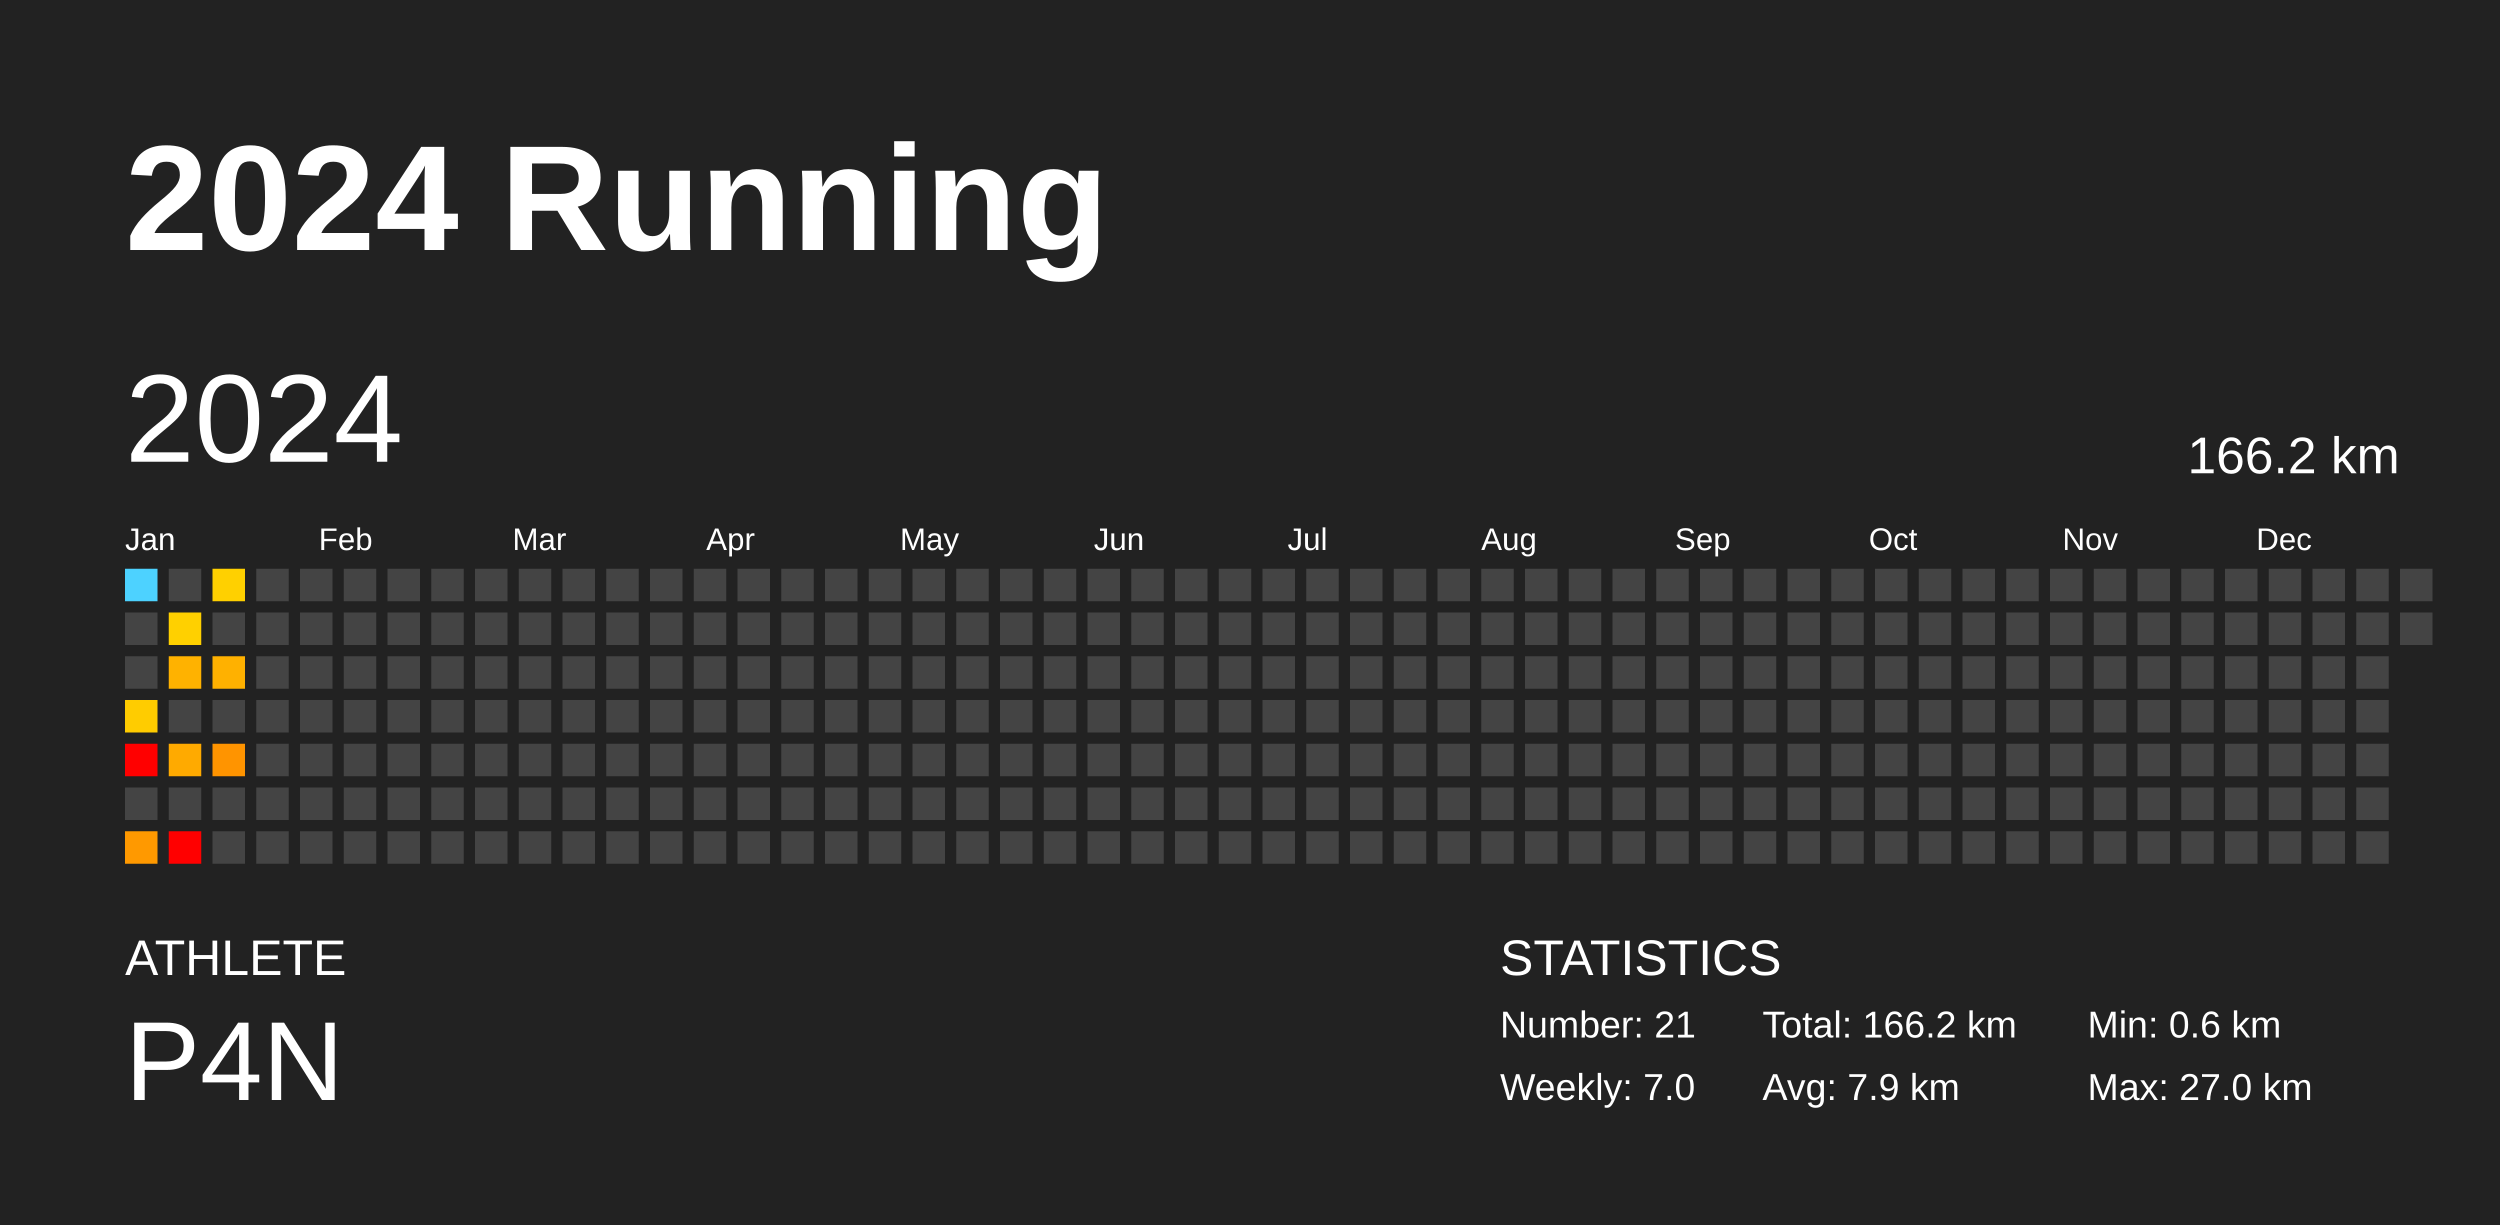
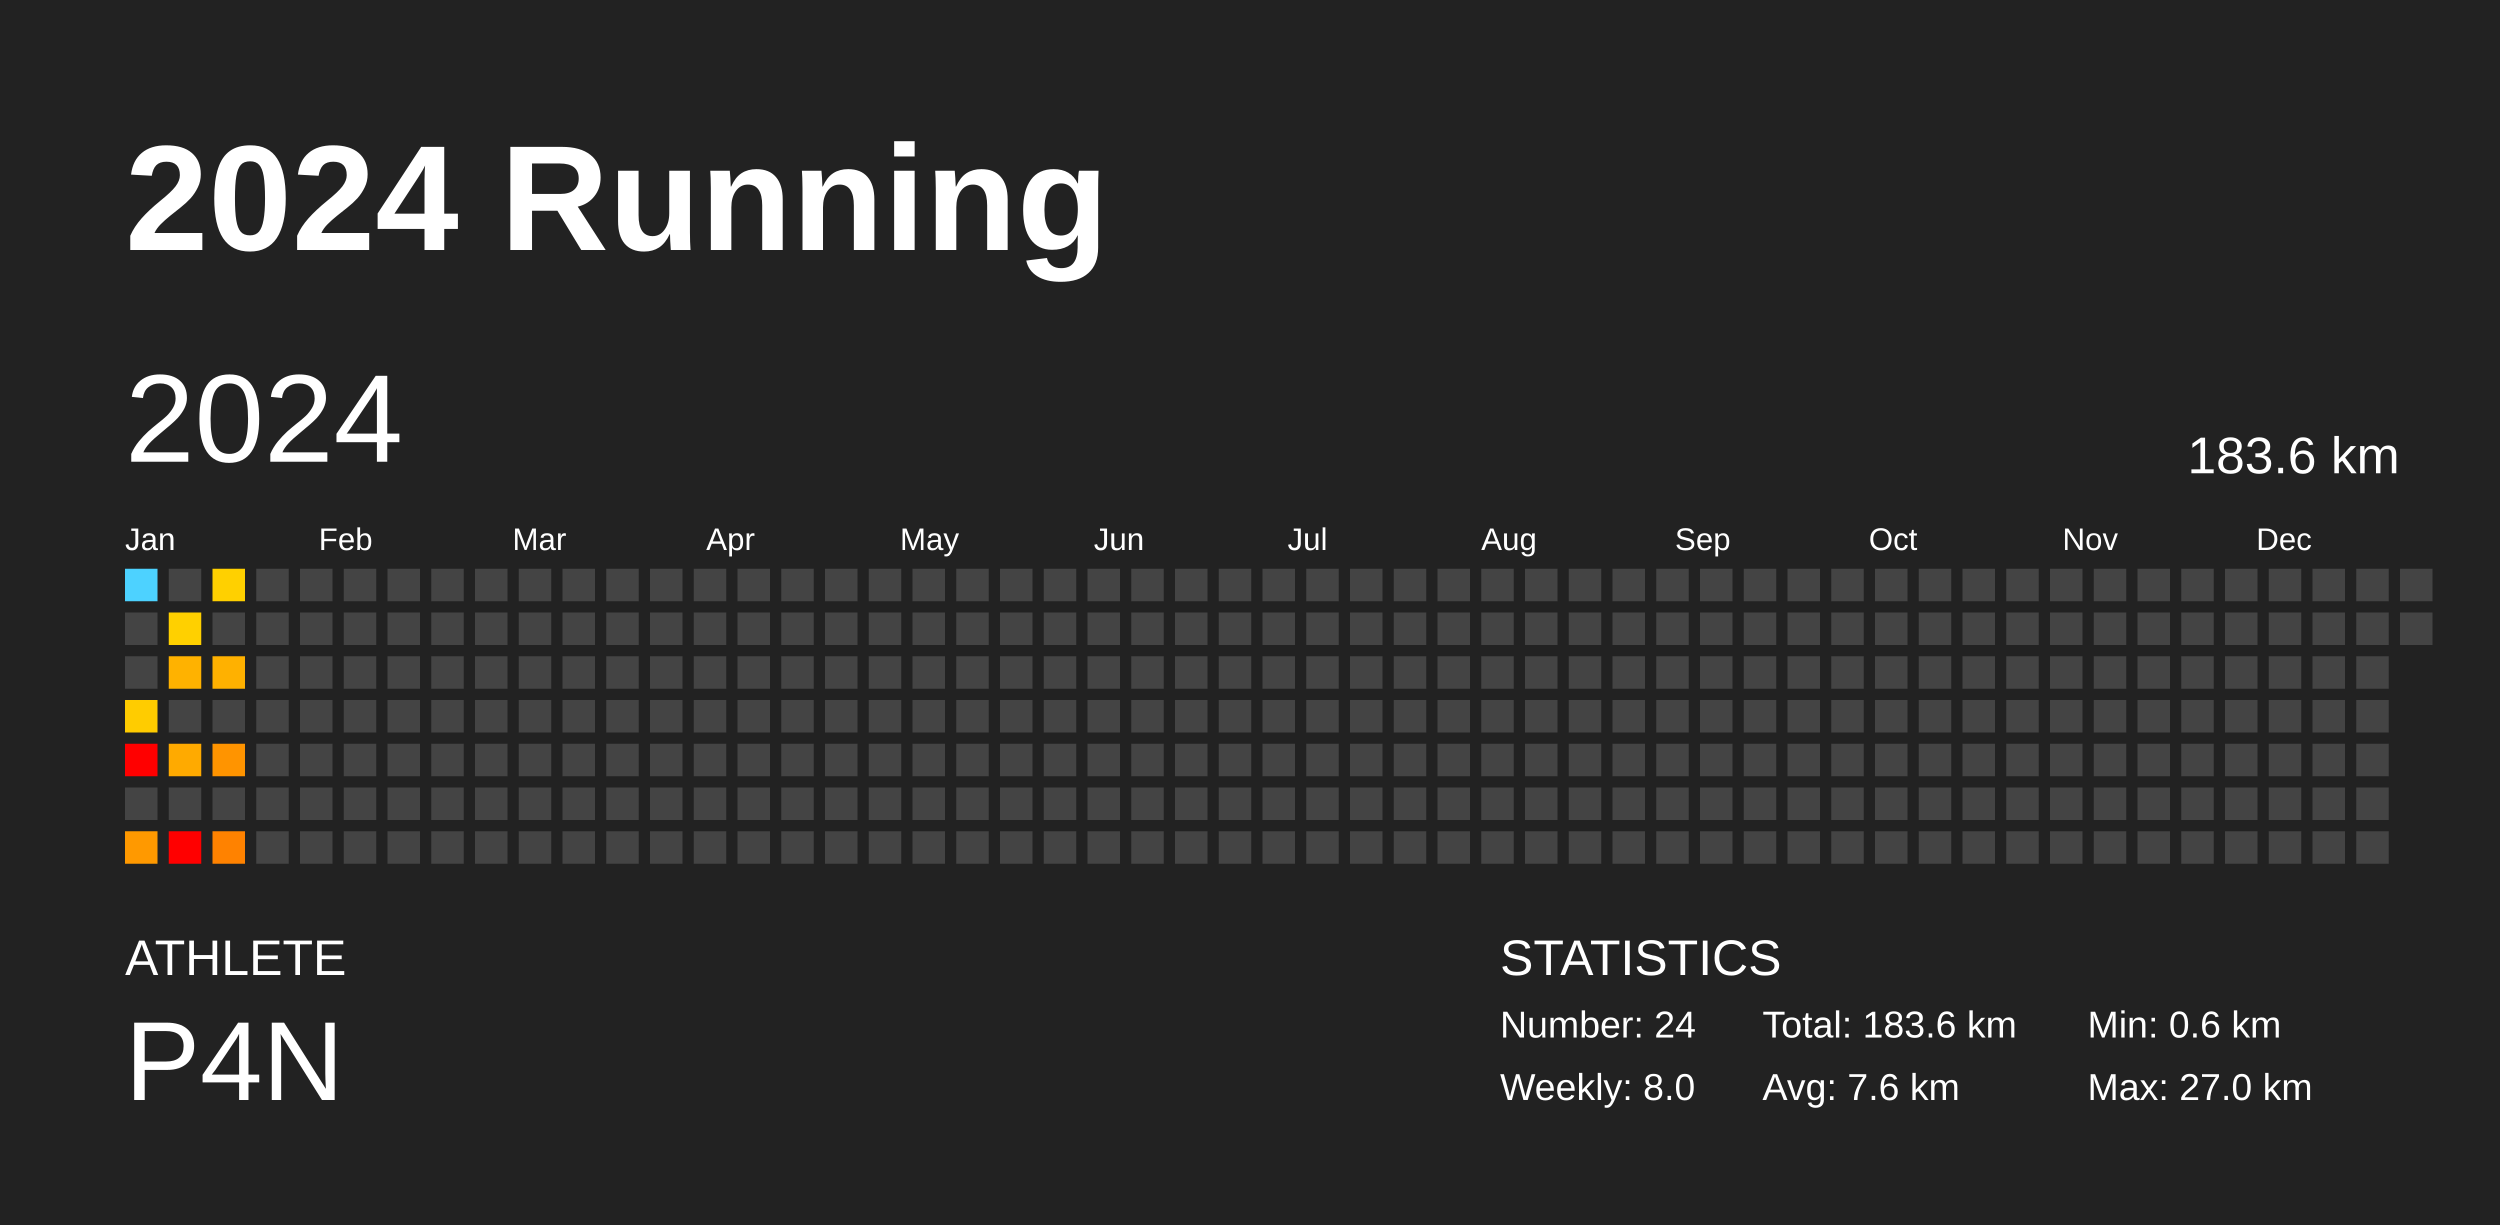
<svg xmlns="http://www.w3.org/2000/svg" baseProfile="full" height="98mm" version="1.1" viewBox="0,0,200,98" width="200mm">
  <defs />
  <rect fill="#222222" height="98" width="200" x="0" y="0" />
  <text fill="#FFFFFF" style="font-size:12px; font-family:Arial; font-weight:bold;" x="10" y="20">2024 Running</text>
  <text fill="#FFFFFF" style="font-size:4px; font-family:Arial" x="10" y="78">ATHLETE</text>
  <text fill="#FFFFFF" style="font-size:9px; font-family:Arial" x="10" y="88">P4N</text>
  <text fill="#FFFFFF" style="font-size:4px; font-family:Arial" x="120" y="78">STATISTICS</text>
-   <text fill="#FFFFFF" style="font-size:3px; font-family:Arial" x="120" y="83">Number: 21</text>
-   <text fill="#FFFFFF" style="font-size:3px; font-family:Arial" x="120" y="88">Weekly: 7.0</text>
-   <text fill="#FFFFFF" style="font-size:3px; font-family:Arial" x="141" y="83">Total: 166.2 km</text>
-   <text fill="#FFFFFF" style="font-size:3px; font-family:Arial" x="141" y="88">Avg: 7.9 km</text>
+   <text fill="#FFFFFF" style="font-size:3px; font-family:Arial" x="120" y="83">Number: 24</text>
+   <text fill="#FFFFFF" style="font-size:3px; font-family:Arial" x="120" y="88">Weekly: 8.0</text>
+   <text fill="#FFFFFF" style="font-size:3px; font-family:Arial" x="141" y="83">Total: 183.6 km</text>
+   <text fill="#FFFFFF" style="font-size:3px; font-family:Arial" x="141" y="88">Avg: 7.6 km</text>
  <text fill="#FFFFFF" style="font-size:3px; font-family:Arial" x="167" y="83">Min: 0.6 km</text>
  <text fill="#FFFFFF" style="font-size:3px; font-family:Arial" x="167" y="88">Max: 27.0 km</text>
  <text dominant-baseline="hanging" fill="#FFFFFF" style="font-size:10.0px; font-family:Arial;" x="10" y="30">2024</text>
-   <text dominant-baseline="hanging" fill="#FFFFFF" style="font-size:4.125px; font-family:Arial;" x="175" y="35">166.2 km</text>
+   <text dominant-baseline="hanging" fill="#FFFFFF" style="font-size:4.125px; font-family:Arial;" x="175" y="35">183.6 km</text>
  <text fill="#FFFFFF" style="font-size:2.5px; font-family:Arial" x="10.0" y="44">Jan</text>
  <text fill="#FFFFFF" style="font-size:2.5px; font-family:Arial" x="25.5" y="44">Feb</text>
  <text fill="#FFFFFF" style="font-size:2.5px; font-family:Arial" x="41.0" y="44">Mar</text>
  <text fill="#FFFFFF" style="font-size:2.5px; font-family:Arial" x="56.5" y="44">Apr</text>
  <text fill="#FFFFFF" style="font-size:2.5px; font-family:Arial" x="72.0" y="44">May</text>
  <text fill="#FFFFFF" style="font-size:2.5px; font-family:Arial" x="87.5" y="44">Jun</text>
  <text fill="#FFFFFF" style="font-size:2.5px; font-family:Arial" x="103.0" y="44">Jul</text>
  <text fill="#FFFFFF" style="font-size:2.5px; font-family:Arial" x="118.5" y="44">Aug</text>
  <text fill="#FFFFFF" style="font-size:2.5px; font-family:Arial" x="134.0" y="44">Sep</text>
  <text fill="#FFFFFF" style="font-size:2.5px; font-family:Arial" x="149.5" y="44">Oct</text>
  <text fill="#FFFFFF" style="font-size:2.5px; font-family:Arial" x="165.0" y="44">Nov</text>
  <text fill="#FFFFFF" style="font-size:2.5px; font-family:Arial" x="180.5" y="44">Dec</text>
  <rect fill="#4dd2ff" height="2.6" width="2.6" x="10.0" y="45.5" />
  <rect fill="#444444" height="2.6" width="2.6" x="10.0" y="49.0" />
  <rect fill="#444444" height="2.6" width="2.6" x="10.0" y="52.5" />
  <rect fill="#ffcc00" height="2.6" width="2.6" x="10.0" y="56.0" />
  <rect fill="red" height="2.6" width="2.6" x="10.0" y="59.5" />
  <rect fill="#444444" height="2.6" width="2.6" x="10.0" y="63.0" />
  <rect fill="#ff9900" height="2.6" width="2.6" x="10.0" y="66.5" />
  <rect fill="#444444" height="2.6" width="2.6" x="13.5" y="45.5" />
  <rect fill="#ffd000" height="2.6" width="2.6" x="13.5" y="49.0" />
  <rect fill="#ffb200" height="2.6" width="2.6" x="13.5" y="52.5" />
  <rect fill="#444444" height="2.6" width="2.6" x="13.5" y="56.0" />
  <rect fill="#ffaa00" height="2.6" width="2.6" x="13.5" y="59.5" />
  <rect fill="#444444" height="2.6" width="2.6" x="13.5" y="63.0" />
  <rect fill="red" height="2.6" width="2.6" x="13.5" y="66.5" />
  <rect fill="#ffd000" height="2.6" width="2.6" x="17.0" y="45.5" />
  <rect fill="#444444" height="2.6" width="2.6" x="17.0" y="49.0" />
  <rect fill="#ffb100" height="2.6" width="2.6" x="17.0" y="52.5" />
  <rect fill="#444444" height="2.6" width="2.6" x="17.0" y="56.0" />
  <rect fill="#ff9400" height="2.6" width="2.6" x="17.0" y="59.5" />
  <rect fill="#444444" height="2.6" width="2.6" x="17.0" y="63.0" />
-   <rect fill="#444444" height="2.6" width="2.6" x="17.0" y="66.5" />
+   <rect fill="#ff8200" height="2.6" width="2.6" x="17.0" y="66.5" />
  <rect fill="#444444" height="2.6" width="2.6" x="20.5" y="45.5" />
  <rect fill="#444444" height="2.6" width="2.6" x="20.5" y="49.0" />
  <rect fill="#444444" height="2.6" width="2.6" x="20.5" y="52.5" />
  <rect fill="#444444" height="2.6" width="2.6" x="20.5" y="56.0" />
  <rect fill="#444444" height="2.6" width="2.6" x="20.5" y="59.5" />
  <rect fill="#444444" height="2.6" width="2.6" x="20.5" y="63.0" />
  <rect fill="#444444" height="2.6" width="2.6" x="20.5" y="66.5" />
  <rect fill="#444444" height="2.6" width="2.6" x="24.0" y="45.5" />
  <rect fill="#444444" height="2.6" width="2.6" x="24.0" y="49.0" />
  <rect fill="#444444" height="2.6" width="2.6" x="24.0" y="52.5" />
  <rect fill="#444444" height="2.6" width="2.6" x="24.0" y="56.0" />
  <rect fill="#444444" height="2.6" width="2.6" x="24.0" y="59.5" />
  <rect fill="#444444" height="2.6" width="2.6" x="24.0" y="63.0" />
  <rect fill="#444444" height="2.6" width="2.6" x="24.0" y="66.5" />
  <rect fill="#444444" height="2.6" width="2.6" x="27.5" y="45.5" />
  <rect fill="#444444" height="2.6" width="2.6" x="27.5" y="49.0" />
  <rect fill="#444444" height="2.6" width="2.6" x="27.5" y="52.5" />
  <rect fill="#444444" height="2.6" width="2.6" x="27.5" y="56.0" />
  <rect fill="#444444" height="2.6" width="2.6" x="27.5" y="59.5" />
  <rect fill="#444444" height="2.6" width="2.6" x="27.5" y="63.0" />
  <rect fill="#444444" height="2.6" width="2.6" x="27.5" y="66.5" />
  <rect fill="#444444" height="2.6" width="2.6" x="31.0" y="45.5" />
  <rect fill="#444444" height="2.6" width="2.6" x="31.0" y="49.0" />
  <rect fill="#444444" height="2.6" width="2.6" x="31.0" y="52.5" />
  <rect fill="#444444" height="2.6" width="2.6" x="31.0" y="56.0" />
  <rect fill="#444444" height="2.6" width="2.6" x="31.0" y="59.5" />
  <rect fill="#444444" height="2.6" width="2.6" x="31.0" y="63.0" />
  <rect fill="#444444" height="2.6" width="2.6" x="31.0" y="66.5" />
  <rect fill="#444444" height="2.6" width="2.6" x="34.5" y="45.5" />
  <rect fill="#444444" height="2.6" width="2.6" x="34.5" y="49.0" />
  <rect fill="#444444" height="2.6" width="2.6" x="34.5" y="52.5" />
  <rect fill="#444444" height="2.6" width="2.6" x="34.5" y="56.0" />
  <rect fill="#444444" height="2.6" width="2.6" x="34.5" y="59.5" />
  <rect fill="#444444" height="2.6" width="2.6" x="34.5" y="63.0" />
  <rect fill="#444444" height="2.6" width="2.6" x="34.5" y="66.5" />
  <rect fill="#444444" height="2.6" width="2.6" x="38.0" y="45.5" />
  <rect fill="#444444" height="2.6" width="2.6" x="38.0" y="49.0" />
  <rect fill="#444444" height="2.6" width="2.6" x="38.0" y="52.5" />
  <rect fill="#444444" height="2.6" width="2.6" x="38.0" y="56.0" />
  <rect fill="#444444" height="2.6" width="2.6" x="38.0" y="59.5" />
  <rect fill="#444444" height="2.6" width="2.6" x="38.0" y="63.0" />
  <rect fill="#444444" height="2.6" width="2.6" x="38.0" y="66.5" />
  <rect fill="#444444" height="2.6" width="2.6" x="41.5" y="45.5" />
  <rect fill="#444444" height="2.6" width="2.6" x="41.5" y="49.0" />
  <rect fill="#444444" height="2.6" width="2.6" x="41.5" y="52.5" />
  <rect fill="#444444" height="2.6" width="2.6" x="41.5" y="56.0" />
  <rect fill="#444444" height="2.6" width="2.6" x="41.5" y="59.5" />
  <rect fill="#444444" height="2.6" width="2.6" x="41.5" y="63.0" />
  <rect fill="#444444" height="2.6" width="2.6" x="41.5" y="66.5" />
  <rect fill="#444444" height="2.6" width="2.6" x="45.0" y="45.5" />
  <rect fill="#444444" height="2.6" width="2.6" x="45.0" y="49.0" />
  <rect fill="#444444" height="2.6" width="2.6" x="45.0" y="52.5" />
  <rect fill="#444444" height="2.6" width="2.6" x="45.0" y="56.0" />
  <rect fill="#444444" height="2.6" width="2.6" x="45.0" y="59.5" />
  <rect fill="#444444" height="2.6" width="2.6" x="45.0" y="63.0" />
  <rect fill="#444444" height="2.6" width="2.6" x="45.0" y="66.5" />
  <rect fill="#444444" height="2.6" width="2.6" x="48.5" y="45.5" />
  <rect fill="#444444" height="2.6" width="2.6" x="48.5" y="49.0" />
  <rect fill="#444444" height="2.6" width="2.6" x="48.5" y="52.5" />
  <rect fill="#444444" height="2.6" width="2.6" x="48.5" y="56.0" />
  <rect fill="#444444" height="2.6" width="2.6" x="48.5" y="59.5" />
  <rect fill="#444444" height="2.6" width="2.6" x="48.5" y="63.0" />
  <rect fill="#444444" height="2.6" width="2.6" x="48.5" y="66.5" />
  <rect fill="#444444" height="2.6" width="2.6" x="52.0" y="45.5" />
  <rect fill="#444444" height="2.6" width="2.6" x="52.0" y="49.0" />
  <rect fill="#444444" height="2.6" width="2.6" x="52.0" y="52.5" />
  <rect fill="#444444" height="2.6" width="2.6" x="52.0" y="56.0" />
  <rect fill="#444444" height="2.6" width="2.6" x="52.0" y="59.5" />
  <rect fill="#444444" height="2.6" width="2.6" x="52.0" y="63.0" />
  <rect fill="#444444" height="2.6" width="2.6" x="52.0" y="66.5" />
  <rect fill="#444444" height="2.6" width="2.6" x="55.5" y="45.5" />
  <rect fill="#444444" height="2.6" width="2.6" x="55.5" y="49.0" />
  <rect fill="#444444" height="2.6" width="2.6" x="55.5" y="52.5" />
  <rect fill="#444444" height="2.6" width="2.6" x="55.5" y="56.0" />
  <rect fill="#444444" height="2.6" width="2.6" x="55.5" y="59.5" />
  <rect fill="#444444" height="2.6" width="2.6" x="55.5" y="63.0" />
  <rect fill="#444444" height="2.6" width="2.6" x="55.5" y="66.5" />
  <rect fill="#444444" height="2.6" width="2.6" x="59.0" y="45.5" />
  <rect fill="#444444" height="2.6" width="2.6" x="59.0" y="49.0" />
  <rect fill="#444444" height="2.6" width="2.6" x="59.0" y="52.5" />
  <rect fill="#444444" height="2.6" width="2.6" x="59.0" y="56.0" />
  <rect fill="#444444" height="2.6" width="2.6" x="59.0" y="59.5" />
  <rect fill="#444444" height="2.6" width="2.6" x="59.0" y="63.0" />
  <rect fill="#444444" height="2.6" width="2.6" x="59.0" y="66.5" />
  <rect fill="#444444" height="2.6" width="2.6" x="62.5" y="45.5" />
  <rect fill="#444444" height="2.6" width="2.6" x="62.5" y="49.0" />
  <rect fill="#444444" height="2.6" width="2.6" x="62.5" y="52.5" />
  <rect fill="#444444" height="2.6" width="2.6" x="62.5" y="56.0" />
  <rect fill="#444444" height="2.6" width="2.6" x="62.5" y="59.5" />
  <rect fill="#444444" height="2.6" width="2.6" x="62.5" y="63.0" />
  <rect fill="#444444" height="2.6" width="2.6" x="62.5" y="66.5" />
  <rect fill="#444444" height="2.6" width="2.6" x="66.0" y="45.5" />
  <rect fill="#444444" height="2.6" width="2.6" x="66.0" y="49.0" />
  <rect fill="#444444" height="2.6" width="2.6" x="66.0" y="52.5" />
  <rect fill="#444444" height="2.6" width="2.6" x="66.0" y="56.0" />
  <rect fill="#444444" height="2.6" width="2.6" x="66.0" y="59.5" />
  <rect fill="#444444" height="2.6" width="2.6" x="66.0" y="63.0" />
  <rect fill="#444444" height="2.6" width="2.6" x="66.0" y="66.5" />
  <rect fill="#444444" height="2.6" width="2.6" x="69.5" y="45.5" />
  <rect fill="#444444" height="2.6" width="2.6" x="69.5" y="49.0" />
  <rect fill="#444444" height="2.6" width="2.6" x="69.5" y="52.5" />
  <rect fill="#444444" height="2.6" width="2.6" x="69.5" y="56.0" />
  <rect fill="#444444" height="2.6" width="2.6" x="69.5" y="59.5" />
  <rect fill="#444444" height="2.6" width="2.6" x="69.5" y="63.0" />
  <rect fill="#444444" height="2.6" width="2.6" x="69.5" y="66.5" />
  <rect fill="#444444" height="2.6" width="2.6" x="73.0" y="45.5" />
  <rect fill="#444444" height="2.6" width="2.6" x="73.0" y="49.0" />
  <rect fill="#444444" height="2.6" width="2.6" x="73.0" y="52.5" />
  <rect fill="#444444" height="2.6" width="2.6" x="73.0" y="56.0" />
  <rect fill="#444444" height="2.6" width="2.6" x="73.0" y="59.5" />
  <rect fill="#444444" height="2.6" width="2.6" x="73.0" y="63.0" />
  <rect fill="#444444" height="2.6" width="2.6" x="73.0" y="66.5" />
  <rect fill="#444444" height="2.6" width="2.6" x="76.5" y="45.5" />
  <rect fill="#444444" height="2.6" width="2.6" x="76.5" y="49.0" />
  <rect fill="#444444" height="2.6" width="2.6" x="76.5" y="52.5" />
  <rect fill="#444444" height="2.6" width="2.6" x="76.5" y="56.0" />
  <rect fill="#444444" height="2.6" width="2.6" x="76.5" y="59.5" />
  <rect fill="#444444" height="2.6" width="2.6" x="76.5" y="63.0" />
  <rect fill="#444444" height="2.6" width="2.6" x="76.5" y="66.5" />
  <rect fill="#444444" height="2.6" width="2.6" x="80.0" y="45.5" />
  <rect fill="#444444" height="2.6" width="2.6" x="80.0" y="49.0" />
  <rect fill="#444444" height="2.6" width="2.6" x="80.0" y="52.5" />
  <rect fill="#444444" height="2.6" width="2.6" x="80.0" y="56.0" />
  <rect fill="#444444" height="2.6" width="2.6" x="80.0" y="59.5" />
  <rect fill="#444444" height="2.6" width="2.6" x="80.0" y="63.0" />
  <rect fill="#444444" height="2.6" width="2.6" x="80.0" y="66.5" />
  <rect fill="#444444" height="2.6" width="2.6" x="83.5" y="45.5" />
  <rect fill="#444444" height="2.6" width="2.6" x="83.5" y="49.0" />
  <rect fill="#444444" height="2.6" width="2.6" x="83.5" y="52.5" />
  <rect fill="#444444" height="2.6" width="2.6" x="83.5" y="56.0" />
  <rect fill="#444444" height="2.6" width="2.6" x="83.5" y="59.5" />
  <rect fill="#444444" height="2.6" width="2.6" x="83.5" y="63.0" />
  <rect fill="#444444" height="2.6" width="2.6" x="83.5" y="66.5" />
  <rect fill="#444444" height="2.6" width="2.6" x="87.0" y="45.5" />
  <rect fill="#444444" height="2.6" width="2.6" x="87.0" y="49.0" />
  <rect fill="#444444" height="2.6" width="2.6" x="87.0" y="52.5" />
  <rect fill="#444444" height="2.6" width="2.6" x="87.0" y="56.0" />
  <rect fill="#444444" height="2.6" width="2.6" x="87.0" y="59.5" />
  <rect fill="#444444" height="2.6" width="2.6" x="87.0" y="63.0" />
  <rect fill="#444444" height="2.6" width="2.6" x="87.0" y="66.5" />
  <rect fill="#444444" height="2.6" width="2.6" x="90.5" y="45.5" />
  <rect fill="#444444" height="2.6" width="2.6" x="90.5" y="49.0" />
  <rect fill="#444444" height="2.6" width="2.6" x="90.5" y="52.5" />
  <rect fill="#444444" height="2.6" width="2.6" x="90.5" y="56.0" />
  <rect fill="#444444" height="2.6" width="2.6" x="90.5" y="59.5" />
  <rect fill="#444444" height="2.6" width="2.6" x="90.5" y="63.0" />
  <rect fill="#444444" height="2.6" width="2.6" x="90.5" y="66.5" />
  <rect fill="#444444" height="2.6" width="2.6" x="94.0" y="45.5" />
  <rect fill="#444444" height="2.6" width="2.6" x="94.0" y="49.0" />
  <rect fill="#444444" height="2.6" width="2.6" x="94.0" y="52.5" />
  <rect fill="#444444" height="2.6" width="2.6" x="94.0" y="56.0" />
  <rect fill="#444444" height="2.6" width="2.6" x="94.0" y="59.5" />
  <rect fill="#444444" height="2.6" width="2.6" x="94.0" y="63.0" />
  <rect fill="#444444" height="2.6" width="2.6" x="94.0" y="66.5" />
  <rect fill="#444444" height="2.6" width="2.6" x="97.5" y="45.5" />
  <rect fill="#444444" height="2.6" width="2.6" x="97.5" y="49.0" />
  <rect fill="#444444" height="2.6" width="2.6" x="97.5" y="52.5" />
  <rect fill="#444444" height="2.6" width="2.6" x="97.5" y="56.0" />
  <rect fill="#444444" height="2.6" width="2.6" x="97.5" y="59.5" />
  <rect fill="#444444" height="2.6" width="2.6" x="97.5" y="63.0" />
  <rect fill="#444444" height="2.6" width="2.6" x="97.5" y="66.5" />
  <rect fill="#444444" height="2.6" width="2.6" x="101.0" y="45.5" />
  <rect fill="#444444" height="2.6" width="2.6" x="101.0" y="49.0" />
  <rect fill="#444444" height="2.6" width="2.6" x="101.0" y="52.5" />
  <rect fill="#444444" height="2.6" width="2.6" x="101.0" y="56.0" />
  <rect fill="#444444" height="2.6" width="2.6" x="101.0" y="59.5" />
  <rect fill="#444444" height="2.6" width="2.6" x="101.0" y="63.0" />
  <rect fill="#444444" height="2.6" width="2.6" x="101.0" y="66.5" />
  <rect fill="#444444" height="2.6" width="2.6" x="104.5" y="45.5" />
  <rect fill="#444444" height="2.6" width="2.6" x="104.5" y="49.0" />
  <rect fill="#444444" height="2.6" width="2.6" x="104.5" y="52.5" />
  <rect fill="#444444" height="2.6" width="2.6" x="104.5" y="56.0" />
  <rect fill="#444444" height="2.6" width="2.6" x="104.5" y="59.5" />
  <rect fill="#444444" height="2.6" width="2.6" x="104.5" y="63.0" />
  <rect fill="#444444" height="2.6" width="2.6" x="104.5" y="66.5" />
  <rect fill="#444444" height="2.6" width="2.6" x="108.0" y="45.5" />
  <rect fill="#444444" height="2.6" width="2.6" x="108.0" y="49.0" />
  <rect fill="#444444" height="2.6" width="2.6" x="108.0" y="52.5" />
  <rect fill="#444444" height="2.6" width="2.6" x="108.0" y="56.0" />
  <rect fill="#444444" height="2.6" width="2.6" x="108.0" y="59.5" />
  <rect fill="#444444" height="2.6" width="2.6" x="108.0" y="63.0" />
  <rect fill="#444444" height="2.6" width="2.6" x="108.0" y="66.5" />
  <rect fill="#444444" height="2.6" width="2.6" x="111.5" y="45.5" />
  <rect fill="#444444" height="2.6" width="2.6" x="111.5" y="49.0" />
  <rect fill="#444444" height="2.6" width="2.6" x="111.5" y="52.5" />
  <rect fill="#444444" height="2.6" width="2.6" x="111.5" y="56.0" />
  <rect fill="#444444" height="2.6" width="2.6" x="111.5" y="59.5" />
  <rect fill="#444444" height="2.6" width="2.6" x="111.5" y="63.0" />
  <rect fill="#444444" height="2.6" width="2.6" x="111.5" y="66.5" />
  <rect fill="#444444" height="2.6" width="2.6" x="115.0" y="45.5" />
  <rect fill="#444444" height="2.6" width="2.6" x="115.0" y="49.0" />
  <rect fill="#444444" height="2.6" width="2.6" x="115.0" y="52.5" />
  <rect fill="#444444" height="2.6" width="2.6" x="115.0" y="56.0" />
  <rect fill="#444444" height="2.6" width="2.6" x="115.0" y="59.5" />
  <rect fill="#444444" height="2.6" width="2.6" x="115.0" y="63.0" />
  <rect fill="#444444" height="2.6" width="2.6" x="115.0" y="66.5" />
  <rect fill="#444444" height="2.6" width="2.6" x="118.5" y="45.5" />
  <rect fill="#444444" height="2.6" width="2.6" x="118.5" y="49.0" />
  <rect fill="#444444" height="2.6" width="2.6" x="118.5" y="52.5" />
  <rect fill="#444444" height="2.6" width="2.6" x="118.5" y="56.0" />
  <rect fill="#444444" height="2.6" width="2.6" x="118.5" y="59.5" />
  <rect fill="#444444" height="2.6" width="2.6" x="118.5" y="63.0" />
  <rect fill="#444444" height="2.6" width="2.6" x="118.5" y="66.5" />
  <rect fill="#444444" height="2.6" width="2.6" x="122.0" y="45.5" />
  <rect fill="#444444" height="2.6" width="2.6" x="122.0" y="49.0" />
  <rect fill="#444444" height="2.6" width="2.6" x="122.0" y="52.5" />
  <rect fill="#444444" height="2.6" width="2.6" x="122.0" y="56.0" />
  <rect fill="#444444" height="2.6" width="2.6" x="122.0" y="59.5" />
  <rect fill="#444444" height="2.6" width="2.6" x="122.0" y="63.0" />
  <rect fill="#444444" height="2.6" width="2.6" x="122.0" y="66.5" />
  <rect fill="#444444" height="2.6" width="2.6" x="125.5" y="45.5" />
  <rect fill="#444444" height="2.6" width="2.6" x="125.5" y="49.0" />
  <rect fill="#444444" height="2.6" width="2.6" x="125.5" y="52.5" />
  <rect fill="#444444" height="2.6" width="2.6" x="125.5" y="56.0" />
  <rect fill="#444444" height="2.6" width="2.6" x="125.5" y="59.5" />
  <rect fill="#444444" height="2.6" width="2.6" x="125.5" y="63.0" />
  <rect fill="#444444" height="2.6" width="2.6" x="125.5" y="66.5" />
  <rect fill="#444444" height="2.6" width="2.6" x="129.0" y="45.5" />
  <rect fill="#444444" height="2.6" width="2.6" x="129.0" y="49.0" />
  <rect fill="#444444" height="2.6" width="2.6" x="129.0" y="52.5" />
  <rect fill="#444444" height="2.6" width="2.6" x="129.0" y="56.0" />
  <rect fill="#444444" height="2.6" width="2.6" x="129.0" y="59.5" />
  <rect fill="#444444" height="2.6" width="2.6" x="129.0" y="63.0" />
  <rect fill="#444444" height="2.6" width="2.6" x="129.0" y="66.5" />
  <rect fill="#444444" height="2.6" width="2.6" x="132.5" y="45.5" />
  <rect fill="#444444" height="2.6" width="2.6" x="132.5" y="49.0" />
  <rect fill="#444444" height="2.6" width="2.6" x="132.5" y="52.5" />
  <rect fill="#444444" height="2.6" width="2.6" x="132.5" y="56.0" />
  <rect fill="#444444" height="2.6" width="2.6" x="132.5" y="59.5" />
  <rect fill="#444444" height="2.6" width="2.6" x="132.5" y="63.0" />
  <rect fill="#444444" height="2.6" width="2.6" x="132.5" y="66.5" />
  <rect fill="#444444" height="2.6" width="2.6" x="136.0" y="45.5" />
  <rect fill="#444444" height="2.6" width="2.6" x="136.0" y="49.0" />
  <rect fill="#444444" height="2.6" width="2.6" x="136.0" y="52.5" />
  <rect fill="#444444" height="2.6" width="2.6" x="136.0" y="56.0" />
  <rect fill="#444444" height="2.6" width="2.6" x="136.0" y="59.5" />
  <rect fill="#444444" height="2.6" width="2.6" x="136.0" y="63.0" />
  <rect fill="#444444" height="2.6" width="2.6" x="136.0" y="66.5" />
  <rect fill="#444444" height="2.6" width="2.6" x="139.5" y="45.5" />
  <rect fill="#444444" height="2.6" width="2.6" x="139.5" y="49.0" />
  <rect fill="#444444" height="2.6" width="2.6" x="139.5" y="52.5" />
  <rect fill="#444444" height="2.6" width="2.6" x="139.5" y="56.0" />
  <rect fill="#444444" height="2.6" width="2.6" x="139.5" y="59.5" />
  <rect fill="#444444" height="2.6" width="2.6" x="139.5" y="63.0" />
  <rect fill="#444444" height="2.6" width="2.6" x="139.5" y="66.5" />
  <rect fill="#444444" height="2.6" width="2.6" x="143.0" y="45.5" />
  <rect fill="#444444" height="2.6" width="2.6" x="143.0" y="49.0" />
  <rect fill="#444444" height="2.6" width="2.6" x="143.0" y="52.5" />
  <rect fill="#444444" height="2.6" width="2.6" x="143.0" y="56.0" />
  <rect fill="#444444" height="2.6" width="2.6" x="143.0" y="59.5" />
  <rect fill="#444444" height="2.6" width="2.6" x="143.0" y="63.0" />
  <rect fill="#444444" height="2.6" width="2.6" x="143.0" y="66.5" />
  <rect fill="#444444" height="2.6" width="2.6" x="146.5" y="45.5" />
  <rect fill="#444444" height="2.6" width="2.6" x="146.5" y="49.0" />
  <rect fill="#444444" height="2.6" width="2.6" x="146.5" y="52.5" />
  <rect fill="#444444" height="2.6" width="2.6" x="146.5" y="56.0" />
  <rect fill="#444444" height="2.6" width="2.6" x="146.5" y="59.5" />
  <rect fill="#444444" height="2.6" width="2.6" x="146.5" y="63.0" />
  <rect fill="#444444" height="2.6" width="2.6" x="146.5" y="66.5" />
  <rect fill="#444444" height="2.6" width="2.6" x="150.0" y="45.5" />
  <rect fill="#444444" height="2.6" width="2.6" x="150.0" y="49.0" />
  <rect fill="#444444" height="2.6" width="2.6" x="150.0" y="52.5" />
  <rect fill="#444444" height="2.6" width="2.6" x="150.0" y="56.0" />
  <rect fill="#444444" height="2.6" width="2.6" x="150.0" y="59.5" />
  <rect fill="#444444" height="2.6" width="2.6" x="150.0" y="63.0" />
  <rect fill="#444444" height="2.6" width="2.6" x="150.0" y="66.5" />
  <rect fill="#444444" height="2.6" width="2.6" x="153.5" y="45.5" />
  <rect fill="#444444" height="2.6" width="2.6" x="153.5" y="49.0" />
  <rect fill="#444444" height="2.6" width="2.6" x="153.5" y="52.5" />
  <rect fill="#444444" height="2.6" width="2.6" x="153.5" y="56.0" />
  <rect fill="#444444" height="2.6" width="2.6" x="153.5" y="59.5" />
  <rect fill="#444444" height="2.6" width="2.6" x="153.5" y="63.0" />
  <rect fill="#444444" height="2.6" width="2.6" x="153.5" y="66.5" />
  <rect fill="#444444" height="2.6" width="2.6" x="157.0" y="45.5" />
  <rect fill="#444444" height="2.6" width="2.6" x="157.0" y="49.0" />
  <rect fill="#444444" height="2.6" width="2.6" x="157.0" y="52.5" />
  <rect fill="#444444" height="2.6" width="2.6" x="157.0" y="56.0" />
  <rect fill="#444444" height="2.6" width="2.6" x="157.0" y="59.5" />
  <rect fill="#444444" height="2.6" width="2.6" x="157.0" y="63.0" />
  <rect fill="#444444" height="2.6" width="2.6" x="157.0" y="66.5" />
  <rect fill="#444444" height="2.6" width="2.6" x="160.5" y="45.5" />
  <rect fill="#444444" height="2.6" width="2.6" x="160.5" y="49.0" />
  <rect fill="#444444" height="2.6" width="2.6" x="160.5" y="52.5" />
  <rect fill="#444444" height="2.6" width="2.6" x="160.5" y="56.0" />
  <rect fill="#444444" height="2.6" width="2.6" x="160.5" y="59.5" />
  <rect fill="#444444" height="2.6" width="2.6" x="160.5" y="63.0" />
  <rect fill="#444444" height="2.6" width="2.6" x="160.5" y="66.5" />
  <rect fill="#444444" height="2.6" width="2.6" x="164.0" y="45.5" />
  <rect fill="#444444" height="2.6" width="2.6" x="164.0" y="49.0" />
  <rect fill="#444444" height="2.6" width="2.6" x="164.0" y="52.5" />
  <rect fill="#444444" height="2.6" width="2.6" x="164.0" y="56.0" />
  <rect fill="#444444" height="2.6" width="2.6" x="164.0" y="59.5" />
  <rect fill="#444444" height="2.6" width="2.6" x="164.0" y="63.0" />
  <rect fill="#444444" height="2.6" width="2.6" x="164.0" y="66.5" />
  <rect fill="#444444" height="2.6" width="2.6" x="167.5" y="45.5" />
  <rect fill="#444444" height="2.6" width="2.6" x="167.5" y="49.0" />
  <rect fill="#444444" height="2.6" width="2.6" x="167.5" y="52.5" />
  <rect fill="#444444" height="2.6" width="2.6" x="167.5" y="56.0" />
  <rect fill="#444444" height="2.6" width="2.6" x="167.5" y="59.5" />
  <rect fill="#444444" height="2.6" width="2.6" x="167.5" y="63.0" />
  <rect fill="#444444" height="2.6" width="2.6" x="167.5" y="66.5" />
  <rect fill="#444444" height="2.6" width="2.6" x="171.0" y="45.5" />
  <rect fill="#444444" height="2.6" width="2.6" x="171.0" y="49.0" />
  <rect fill="#444444" height="2.6" width="2.6" x="171.0" y="52.5" />
  <rect fill="#444444" height="2.6" width="2.6" x="171.0" y="56.0" />
  <rect fill="#444444" height="2.6" width="2.6" x="171.0" y="59.5" />
  <rect fill="#444444" height="2.6" width="2.6" x="171.0" y="63.0" />
  <rect fill="#444444" height="2.6" width="2.6" x="171.0" y="66.5" />
  <rect fill="#444444" height="2.6" width="2.6" x="174.5" y="45.5" />
  <rect fill="#444444" height="2.6" width="2.6" x="174.5" y="49.0" />
  <rect fill="#444444" height="2.6" width="2.6" x="174.5" y="52.5" />
  <rect fill="#444444" height="2.6" width="2.6" x="174.5" y="56.0" />
  <rect fill="#444444" height="2.6" width="2.6" x="174.5" y="59.5" />
  <rect fill="#444444" height="2.6" width="2.6" x="174.5" y="63.0" />
  <rect fill="#444444" height="2.6" width="2.6" x="174.5" y="66.5" />
  <rect fill="#444444" height="2.6" width="2.6" x="178.0" y="45.5" />
  <rect fill="#444444" height="2.6" width="2.6" x="178.0" y="49.0" />
  <rect fill="#444444" height="2.6" width="2.6" x="178.0" y="52.5" />
  <rect fill="#444444" height="2.6" width="2.6" x="178.0" y="56.0" />
  <rect fill="#444444" height="2.6" width="2.6" x="178.0" y="59.5" />
  <rect fill="#444444" height="2.6" width="2.6" x="178.0" y="63.0" />
  <rect fill="#444444" height="2.6" width="2.6" x="178.0" y="66.5" />
  <rect fill="#444444" height="2.6" width="2.6" x="181.5" y="45.5" />
  <rect fill="#444444" height="2.6" width="2.6" x="181.5" y="49.0" />
  <rect fill="#444444" height="2.6" width="2.6" x="181.5" y="52.5" />
  <rect fill="#444444" height="2.6" width="2.6" x="181.5" y="56.0" />
  <rect fill="#444444" height="2.6" width="2.6" x="181.5" y="59.5" />
  <rect fill="#444444" height="2.6" width="2.6" x="181.5" y="63.0" />
  <rect fill="#444444" height="2.6" width="2.6" x="181.5" y="66.5" />
  <rect fill="#444444" height="2.6" width="2.6" x="185.0" y="45.5" />
  <rect fill="#444444" height="2.6" width="2.6" x="185.0" y="49.0" />
  <rect fill="#444444" height="2.6" width="2.6" x="185.0" y="52.5" />
  <rect fill="#444444" height="2.6" width="2.6" x="185.0" y="56.0" />
  <rect fill="#444444" height="2.6" width="2.6" x="185.0" y="59.5" />
  <rect fill="#444444" height="2.6" width="2.6" x="185.0" y="63.0" />
  <rect fill="#444444" height="2.6" width="2.6" x="185.0" y="66.5" />
  <rect fill="#444444" height="2.6" width="2.6" x="188.5" y="45.5" />
  <rect fill="#444444" height="2.6" width="2.6" x="188.5" y="49.0" />
  <rect fill="#444444" height="2.6" width="2.6" x="188.5" y="52.5" />
  <rect fill="#444444" height="2.6" width="2.6" x="188.5" y="56.0" />
  <rect fill="#444444" height="2.6" width="2.6" x="188.5" y="59.5" />
  <rect fill="#444444" height="2.6" width="2.6" x="188.5" y="63.0" />
  <rect fill="#444444" height="2.6" width="2.6" x="188.5" y="66.5" />
  <rect fill="#444444" height="2.6" width="2.6" x="192.0" y="45.5" />
  <rect fill="#444444" height="2.6" width="2.6" x="192.0" y="49.0" />
</svg>
